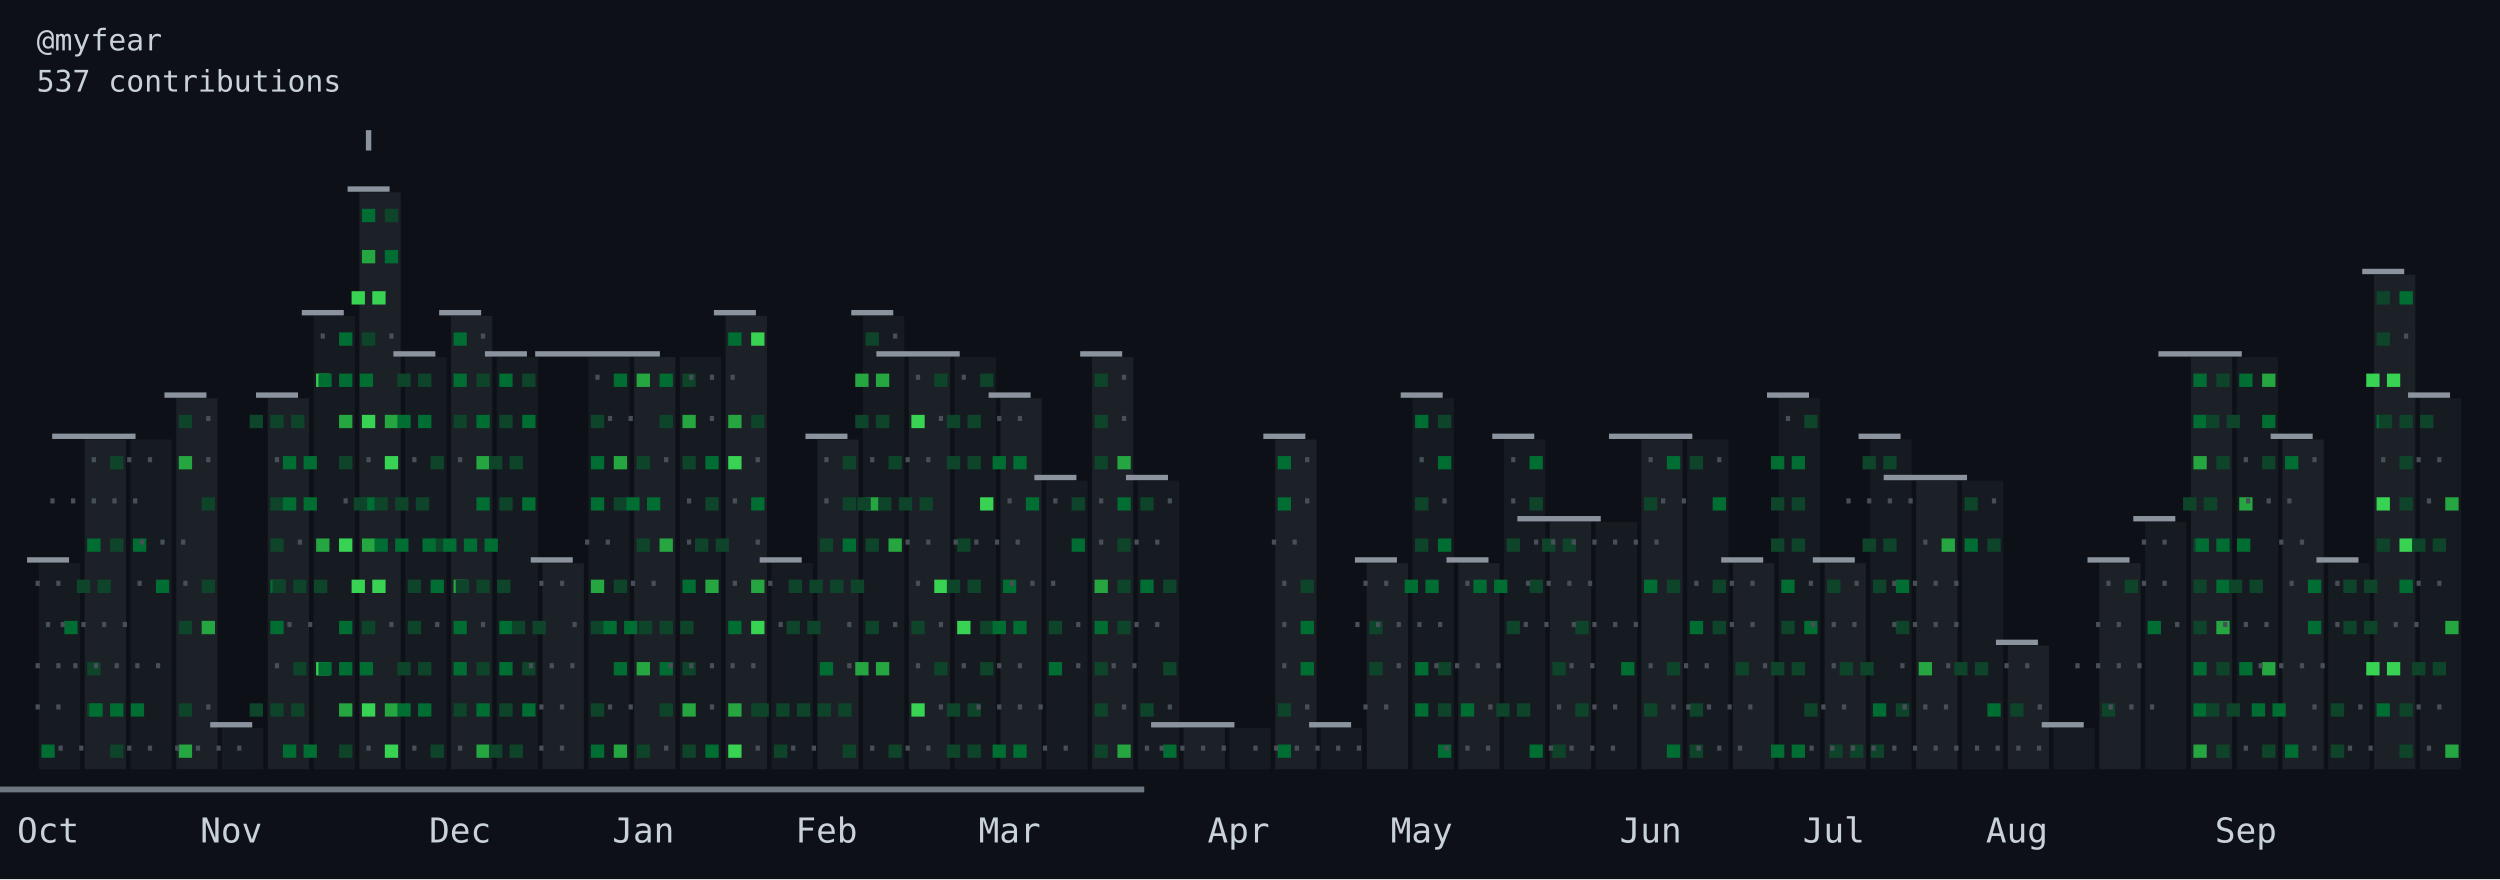
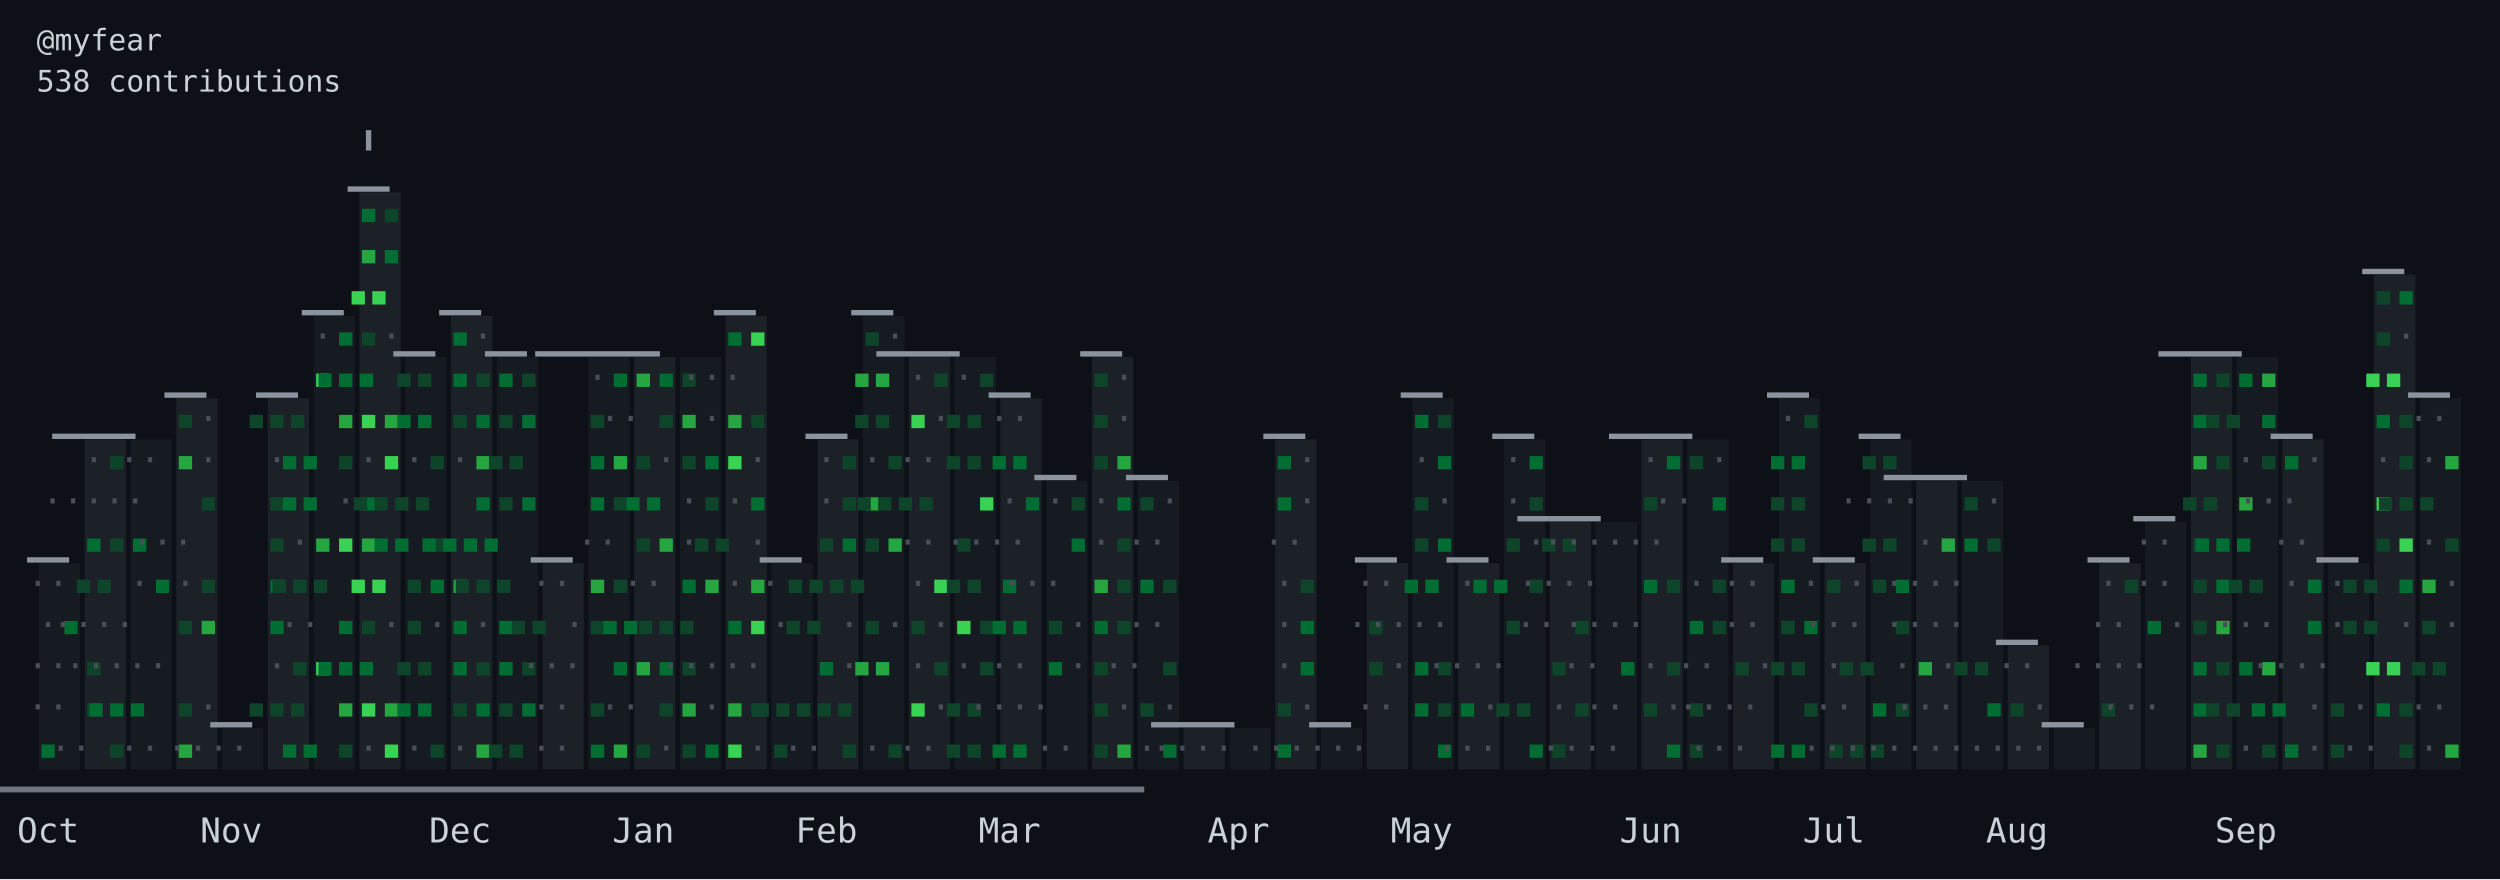
<svg xmlns="http://www.w3.org/2000/svg" width="1092" height="384" viewBox="0 0 1092 384" role="img" aria-labelledby="title desc">
  <rect width="100%" height="100%" fill="#0d1117" />
  <g font-family="ui-monospace, 'SF Mono', Menlo, Consolas, 'DejaVu Sans Mono', monospace" font-size="13" fill="#c9d1d9">
    <text x="16" y="22">@myfear</text>
-     <text x="16" y="40">537 contributions</text>
+     <text x="16" y="40">538 contributions</text>
  </g>
  <rect x="157" y="84" width="18" height="252" fill="#1c2128" />
  <rect x="1037" y="120" width="18" height="216" fill="#1c2128" />
  <rect x="137" y="138" width="18" height="198" fill="#161b22" />
  <rect x="197" y="138" width="18" height="198" fill="#1c2128" />
  <rect x="317" y="138" width="18" height="198" fill="#1c2128" />
  <rect x="377" y="138" width="18" height="198" fill="#161b22" />
  <rect x="177" y="156" width="18" height="180" fill="#161b22" />
  <rect x="217" y="156" width="18" height="180" fill="#161b22" />
  <rect x="257" y="156" width="18" height="180" fill="#161b22" />
  <rect x="277" y="156" width="18" height="180" fill="#1c2128" />
  <rect x="297" y="156" width="18" height="180" fill="#161b22" />
  <rect x="397" y="156" width="18" height="180" fill="#1c2128" />
  <rect x="417" y="156" width="18" height="180" fill="#161b22" />
  <rect x="477" y="156" width="18" height="180" fill="#1c2128" />
  <rect x="957" y="156" width="18" height="180" fill="#1c2128" />
  <rect x="977" y="156" width="18" height="180" fill="#161b22" />
  <rect x="77" y="174" width="18" height="162" fill="#1c2128" />
  <rect x="117" y="174" width="18" height="162" fill="#1c2128" />
  <rect x="437" y="174" width="18" height="162" fill="#1c2128" />
  <rect x="617" y="174" width="18" height="162" fill="#161b22" />
  <rect x="777" y="174" width="18" height="162" fill="#161b22" />
  <rect x="1057" y="174" width="18" height="162" fill="#161b22" />
  <rect x="37" y="192" width="18" height="144" fill="#1c2128" />
  <rect x="57" y="192" width="18" height="144" fill="#161b22" />
  <rect x="357" y="192" width="18" height="144" fill="#1c2128" />
  <rect x="557" y="192" width="18" height="144" fill="#1c2128" />
  <rect x="657" y="192" width="18" height="144" fill="#161b22" />
  <rect x="717" y="192" width="18" height="144" fill="#1c2128" />
  <rect x="737" y="192" width="18" height="144" fill="#161b22" />
  <rect x="817" y="192" width="18" height="144" fill="#161b22" />
  <rect x="997" y="192" width="18" height="144" fill="#1c2128" />
  <rect x="457" y="210" width="18" height="126" fill="#161b22" />
  <rect x="497" y="210" width="18" height="126" fill="#161b22" />
  <rect x="837" y="210" width="18" height="126" fill="#1c2128" />
  <rect x="857" y="210" width="18" height="126" fill="#161b22" />
  <rect x="677" y="228" width="18" height="108" fill="#1c2128" />
  <rect x="697" y="228" width="18" height="108" fill="#161b22" />
  <rect x="937" y="228" width="18" height="108" fill="#161b22" />
  <rect x="17" y="246" width="18" height="90" fill="#161b22" />
  <rect x="237" y="246" width="18" height="90" fill="#1c2128" />
  <rect x="337" y="246" width="18" height="90" fill="#161b22" />
  <rect x="597" y="246" width="18" height="90" fill="#1c2128" />
  <rect x="637" y="246" width="18" height="90" fill="#1c2128" />
  <rect x="757" y="246" width="18" height="90" fill="#1c2128" />
  <rect x="797" y="246" width="18" height="90" fill="#1c2128" />
  <rect x="917" y="246" width="18" height="90" fill="#1c2128" />
  <rect x="1017" y="246" width="18" height="90" fill="#161b22" />
  <rect x="877" y="282" width="18" height="54" fill="#1c2128" />
  <rect x="97" y="318" width="18" height="18" fill="#161b22" />
  <rect x="517" y="318" width="18" height="18" fill="#1c2128" />
  <rect x="537" y="318" width="18" height="18" fill="#161b22" />
  <rect x="577" y="318" width="18" height="18" fill="#161b22" />
  <rect x="897" y="318" width="18" height="18" fill="#161b22" />
  <g font-family="ui-monospace, 'SF Mono', Menlo, Consolas, 'DejaVu Sans Mono', monospace" font-size="15" text-anchor="middle">
    <text x="161" y="62" fill="#8b949e">╻</text>
    <text x="161 171" y="80" fill="#8b949e">▁▁</text>
    <text x="161" y="98" fill="#006d32">▪</text>
    <text x="171" y="98" fill="#0e4429">▪</text>
    <text x="161" y="116" fill="#26a641">▪</text>
    <text x="171" y="116" fill="#006d32">▪</text>
    <text x="1041 1051" y="116" fill="#8b949e">▁▁</text>
    <text x="141 151" y="134" fill="#8b949e">▁▁</text>
    <text x="161 171" y="134" fill="#39d353">▪▪</text>
    <text x="201 211" y="134" fill="#8b949e">▁▁</text>
    <text x="321 331" y="134" fill="#8b949e">▁▁</text>
    <text x="381 391" y="134" fill="#8b949e">▁▁</text>
    <text x="1041" y="134" fill="#0e4429">▪</text>
    <text x="1051" y="134" fill="#006d32">▪</text>
    <text x="141" y="152" fill="#484f58">·</text>
    <text x="151" y="152" fill="#006d32">▪</text>
    <text x="161" y="152" fill="#0e4429">▪</text>
    <text x="171" y="152" fill="#484f58">·</text>
    <text x="181 191" y="152" fill="#8b949e">▁▁</text>
    <text x="201" y="152" fill="#006d32">▪</text>
    <text x="211" y="152" fill="#484f58">·</text>
    <text x="221 231" y="152" fill="#8b949e">▁▁</text>
    <text x="261 271 281 291 301 311" y="152" fill="#8b949e">▁▁▁▁▁▁</text>
    <text x="321" y="152" fill="#006d32">▪</text>
    <text x="331" y="152" fill="#39d353">▪</text>
    <text x="381" y="152" fill="#0e4429">▪</text>
    <text x="391" y="152" fill="#484f58">·</text>
    <text x="401 411 421 431" y="152" fill="#8b949e">▁▁▁▁</text>
    <text x="481 491" y="152" fill="#8b949e">▁▁</text>
    <text x="961 971 981 991" y="152" fill="#8b949e">▁▁▁▁</text>
    <text x="1041" y="152" fill="#0e4429">▪</text>
    <text x="1051" y="152" fill="#484f58">·</text>
    <text x="81 91" y="170" fill="#8b949e">▁▁</text>
    <text x="121 131" y="170" fill="#8b949e">▁▁</text>
    <text x="141" y="170" fill="#39d353">▪</text>
    <text x="151 161 171" y="170" fill="#006d32">▪▪▪</text>
    <text x="181 191" y="170" fill="#0e4429">▪▪</text>
    <text x="201" y="170" fill="#006d32">▪</text>
    <text x="211" y="170" fill="#0e4429">▪</text>
    <text x="221" y="170" fill="#006d32">▪</text>
    <text x="231" y="170" fill="#0e4429">▪</text>
    <text x="261" y="170" fill="#484f58">·</text>
    <text x="271" y="170" fill="#006d32">▪</text>
    <text x="281" y="170" fill="#26a641">▪</text>
    <text x="291" y="170" fill="#006d32">▪</text>
    <text x="301" y="170" fill="#0e4429">▪</text>
    <text x="311 321 331" y="170" fill="#484f58">···</text>
    <text x="381 391" y="170" fill="#26a641">▪▪</text>
    <text x="401" y="170" fill="#484f58">·</text>
    <text x="411" y="170" fill="#0e4429">▪</text>
    <text x="421" y="170" fill="#484f58">·</text>
    <text x="431" y="170" fill="#0e4429">▪</text>
    <text x="441 451" y="170" fill="#8b949e">▁▁</text>
    <text x="481" y="170" fill="#0e4429">▪</text>
    <text x="491" y="170" fill="#484f58">·</text>
    <text x="621 631" y="170" fill="#8b949e">▁▁</text>
    <text x="781 791" y="170" fill="#8b949e">▁▁</text>
    <text x="961" y="170" fill="#006d32">▪</text>
    <text x="971" y="170" fill="#0e4429">▪</text>
    <text x="981" y="170" fill="#006d32">▪</text>
    <text x="991" y="170" fill="#26a641">▪</text>
    <text x="1041 1051" y="170" fill="#39d353">▪▪</text>
    <text x="1061 1071" y="170" fill="#8b949e">▁▁</text>
    <text x="41 51 61 71" y="188" fill="#8b949e">▁▁▁▁</text>
    <text x="81" y="188" fill="#0e4429">▪</text>
    <text x="91" y="188" fill="#484f58">·</text>
    <text x="121 131 141" y="188" fill="#0e4429">▪▪▪</text>
    <text x="151" y="188" fill="#26a641">▪</text>
    <text x="161" y="188" fill="#39d353">▪</text>
    <text x="171" y="188" fill="#26a641">▪</text>
    <text x="181 191" y="188" fill="#006d32">▪▪</text>
    <text x="201" y="188" fill="#0e4429">▪</text>
    <text x="211" y="188" fill="#006d32">▪</text>
    <text x="221" y="188" fill="#0e4429">▪</text>
    <text x="231" y="188" fill="#006d32">▪</text>
    <text x="261" y="188" fill="#0e4429">▪</text>
    <text x="271 281" y="188" fill="#484f58">··</text>
    <text x="291" y="188" fill="#0e4429">▪</text>
    <text x="301" y="188" fill="#26a641">▪</text>
    <text x="311" y="188" fill="#484f58">·</text>
    <text x="321" y="188" fill="#26a641">▪</text>
    <text x="331" y="188" fill="#0e4429">▪</text>
    <text x="361 371" y="188" fill="#8b949e">▁▁</text>
    <text x="381 391" y="188" fill="#0e4429">▪▪</text>
    <text x="401" y="188" fill="#39d353">▪</text>
    <text x="411" y="188" fill="#484f58">·</text>
    <text x="421 431" y="188" fill="#0e4429">▪▪</text>
    <text x="441 451" y="188" fill="#484f58">··</text>
    <text x="481" y="188" fill="#0e4429">▪</text>
    <text x="491" y="188" fill="#484f58">·</text>
    <text x="561 571" y="188" fill="#8b949e">▁▁</text>
    <text x="621" y="188" fill="#006d32">▪</text>
    <text x="631" y="188" fill="#0e4429">▪</text>
    <text x="661 671" y="188" fill="#8b949e">▁▁</text>
    <text x="721 731 741 751" y="188" fill="#8b949e">▁▁▁▁</text>
    <text x="781" y="188" fill="#484f58">·</text>
    <text x="791" y="188" fill="#0e4429">▪</text>
    <text x="821 831" y="188" fill="#8b949e">▁▁</text>
    <text x="961" y="188" fill="#006d32">▪</text>
    <text x="971 981" y="188" fill="#0e4429">▪▪</text>
    <text x="991" y="188" fill="#006d32">▪</text>
    <text x="1001 1011" y="188" fill="#8b949e">▁▁</text>
    <text x="1041" y="188" fill="#006d32">▪</text>
-     <text x="1051 1061 1071" y="188" fill="#0e4429">▪▪▪</text>
+     <text x="1051" y="188" fill="#0e4429">▪</text>
+     <text x="1061 1071" y="188" fill="#484f58">··</text>
    <text x="41" y="206" fill="#484f58">·</text>
    <text x="51" y="206" fill="#0e4429">▪</text>
    <text x="61 71" y="206" fill="#484f58">··</text>
    <text x="81" y="206" fill="#26a641">▪</text>
    <text x="91" y="206" fill="#484f58">·</text>
    <text x="121" y="206" fill="#484f58">·</text>
    <text x="131 141" y="206" fill="#006d32">▪▪</text>
    <text x="151" y="206" fill="#0e4429">▪</text>
    <text x="161" y="206" fill="#484f58">·</text>
    <text x="171" y="206" fill="#39d353">▪</text>
    <text x="181" y="206" fill="#484f58">·</text>
    <text x="191" y="206" fill="#0e4429">▪</text>
    <text x="201" y="206" fill="#484f58">·</text>
    <text x="211" y="206" fill="#26a641">▪</text>
    <text x="221 231" y="206" fill="#0e4429">▪▪</text>
    <text x="261" y="206" fill="#006d32">▪</text>
    <text x="271" y="206" fill="#26a641">▪</text>
    <text x="281" y="206" fill="#0e4429">▪</text>
    <text x="291" y="206" fill="#484f58">·</text>
    <text x="301" y="206" fill="#0e4429">▪</text>
    <text x="311" y="206" fill="#006d32">▪</text>
    <text x="321" y="206" fill="#39d353">▪</text>
    <text x="331" y="206" fill="#484f58">·</text>
    <text x="361" y="206" fill="#484f58">·</text>
    <text x="371" y="206" fill="#0e4429">▪</text>
    <text x="381" y="206" fill="#484f58">·</text>
    <text x="391" y="206" fill="#0e4429">▪</text>
    <text x="401 411" y="206" fill="#484f58">··</text>
    <text x="421 431" y="206" fill="#0e4429">▪▪</text>
    <text x="441 451" y="206" fill="#006d32">▪▪</text>
    <text x="461 471" y="206" fill="#8b949e">▁▁</text>
    <text x="481" y="206" fill="#0e4429">▪</text>
    <text x="491" y="206" fill="#26a641">▪</text>
    <text x="501 511" y="206" fill="#8b949e">▁▁</text>
    <text x="561" y="206" fill="#006d32">▪</text>
    <text x="571" y="206" fill="#484f58">·</text>
    <text x="621" y="206" fill="#484f58">·</text>
    <text x="631" y="206" fill="#006d32">▪</text>
    <text x="661" y="206" fill="#484f58">·</text>
    <text x="671" y="206" fill="#006d32">▪</text>
    <text x="721" y="206" fill="#484f58">·</text>
    <text x="731" y="206" fill="#006d32">▪</text>
    <text x="741" y="206" fill="#0e4429">▪</text>
    <text x="751" y="206" fill="#484f58">·</text>
    <text x="781 791" y="206" fill="#006d32">▪▪</text>
    <text x="821 831" y="206" fill="#0e4429">▪▪</text>
    <text x="841 851 861 871" y="206" fill="#8b949e">▁▁▁▁</text>
    <text x="961" y="206" fill="#26a641">▪</text>
    <text x="971" y="206" fill="#0e4429">▪</text>
    <text x="981" y="206" fill="#484f58">·</text>
    <text x="991" y="206" fill="#0e4429">▪</text>
    <text x="1001" y="206" fill="#006d32">▪</text>
    <text x="1011" y="206" fill="#484f58">·</text>
    <text x="1041" y="206" fill="#484f58">·</text>
    <text x="1051" y="206" fill="#0e4429">▪</text>
-     <text x="1061 1071" y="206" fill="#484f58">··</text>
+     <text x="1061" y="206" fill="#484f58">·</text>
+     <text x="1071" y="206" fill="#26a641">▪</text>
    <text x="41 51 61 71 81" y="224" fill="#484f58">·····</text>
    <text x="91" y="224" fill="#0e4429">▪</text>
    <text x="121" y="224" fill="#0e4429">▪</text>
    <text x="131 141" y="224" fill="#006d32">▪▪</text>
    <text x="151" y="224" fill="#484f58">·</text>
    <text x="161" y="224" fill="#006d32">▪</text>
    <text x="171 181 191 201" y="224" fill="#0e4429">▪▪▪▪</text>
    <text x="211" y="224" fill="#006d32">▪</text>
    <text x="221" y="224" fill="#0e4429">▪</text>
    <text x="231" y="224" fill="#006d32">▪</text>
    <text x="261" y="224" fill="#006d32">▪</text>
    <text x="271" y="224" fill="#0e4429">▪</text>
    <text x="281 291" y="224" fill="#006d32">▪▪</text>
    <text x="301" y="224" fill="#484f58">·</text>
    <text x="311" y="224" fill="#0e4429">▪</text>
    <text x="321" y="224" fill="#484f58">·</text>
    <text x="331" y="224" fill="#006d32">▪</text>
    <text x="361" y="224" fill="#484f58">·</text>
    <text x="371" y="224" fill="#0e4429">▪</text>
    <text x="381" y="224" fill="#26a641">▪</text>
    <text x="391 401 411 421" y="224" fill="#0e4429">▪▪▪▪</text>
    <text x="431" y="224" fill="#39d353">▪</text>
    <text x="441" y="224" fill="#484f58">·</text>
    <text x="451" y="224" fill="#006d32">▪</text>
    <text x="461" y="224" fill="#484f58">·</text>
    <text x="471" y="224" fill="#0e4429">▪</text>
    <text x="481" y="224" fill="#484f58">·</text>
    <text x="491" y="224" fill="#006d32">▪</text>
    <text x="501" y="224" fill="#0e4429">▪</text>
    <text x="511" y="224" fill="#484f58">·</text>
    <text x="561" y="224" fill="#006d32">▪</text>
    <text x="571" y="224" fill="#484f58">·</text>
    <text x="621" y="224" fill="#0e4429">▪</text>
    <text x="631" y="224" fill="#484f58">·</text>
    <text x="661" y="224" fill="#484f58">·</text>
    <text x="671" y="224" fill="#0e4429">▪</text>
    <text x="681 691 701 711" y="224" fill="#8b949e">▁▁▁▁</text>
    <text x="721" y="224" fill="#0e4429">▪</text>
    <text x="731 741" y="224" fill="#484f58">··</text>
    <text x="751" y="224" fill="#006d32">▪</text>
    <text x="781 791" y="224" fill="#0e4429">▪▪</text>
    <text x="821 831 841 851" y="224" fill="#484f58">····</text>
    <text x="861" y="224" fill="#0e4429">▪</text>
    <text x="871" y="224" fill="#484f58">·</text>
    <text x="941 951" y="224" fill="#8b949e">▁▁</text>
    <text x="961 971" y="224" fill="#0e4429">▪▪</text>
    <text x="981" y="224" fill="#26a641">▪</text>
    <text x="991 1001 1011" y="224" fill="#484f58">···</text>
    <text x="1041" y="224" fill="#39d353">▪</text>
-     <text x="1051" y="224" fill="#0e4429">▪</text>
-     <text x="1061" y="224" fill="#484f58">·</text>
-     <text x="1071" y="224" fill="#26a641">▪</text>
+     <text x="1051 1061 1071" y="224" fill="#0e4429">▪▪▪</text>
    <text x="21 31" y="242" fill="#8b949e">▁▁</text>
    <text x="41" y="242" fill="#006d32">▪</text>
    <text x="51" y="242" fill="#0e4429">▪</text>
    <text x="61" y="242" fill="#006d32">▪</text>
    <text x="71 81 91" y="242" fill="#484f58">···</text>
    <text x="121" y="242" fill="#0e4429">▪</text>
    <text x="131" y="242" fill="#484f58">·</text>
    <text x="141" y="242" fill="#26a641">▪</text>
    <text x="151" y="242" fill="#39d353">▪</text>
    <text x="161" y="242" fill="#26a641">▪</text>
    <text x="171 181" y="242" fill="#006d32">▪▪</text>
    <text x="191" y="242" fill="#0e4429">▪</text>
    <text x="201 211 221 231" y="242" fill="#006d32">▪▪▪▪</text>
    <text x="241 251" y="242" fill="#8b949e">▁▁</text>
    <text x="261 271" y="242" fill="#484f58">··</text>
    <text x="281" y="242" fill="#0e4429">▪</text>
    <text x="291" y="242" fill="#26a641">▪</text>
    <text x="301" y="242" fill="#484f58">·</text>
    <text x="311 321" y="242" fill="#0e4429">▪▪</text>
    <text x="331" y="242" fill="#484f58">·</text>
    <text x="341 351" y="242" fill="#8b949e">▁▁</text>
    <text x="361" y="242" fill="#0e4429">▪</text>
    <text x="371" y="242" fill="#006d32">▪</text>
    <text x="381" y="242" fill="#0e4429">▪</text>
    <text x="391" y="242" fill="#26a641">▪</text>
    <text x="401 411" y="242" fill="#484f58">··</text>
    <text x="421" y="242" fill="#0e4429">▪</text>
    <text x="431 441 451 461" y="242" fill="#484f58">····</text>
    <text x="471" y="242" fill="#006d32">▪</text>
    <text x="481" y="242" fill="#484f58">·</text>
    <text x="491" y="242" fill="#0e4429">▪</text>
    <text x="501 511" y="242" fill="#484f58">··</text>
    <text x="561 571" y="242" fill="#484f58">··</text>
    <text x="601 611" y="242" fill="#8b949e">▁▁</text>
    <text x="621" y="242" fill="#0e4429">▪</text>
    <text x="631" y="242" fill="#006d32">▪</text>
    <text x="641 651" y="242" fill="#8b949e">▁▁</text>
    <text x="661" y="242" fill="#0e4429">▪</text>
    <text x="671" y="242" fill="#484f58">·</text>
    <text x="681 691" y="242" fill="#0e4429">▪▪</text>
    <text x="701 711 721 731 741 751" y="242" fill="#484f58">······</text>
    <text x="761 771" y="242" fill="#8b949e">▁▁</text>
    <text x="781 791" y="242" fill="#0e4429">▪▪</text>
    <text x="801 811" y="242" fill="#8b949e">▁▁</text>
    <text x="821 831" y="242" fill="#0e4429">▪▪</text>
    <text x="841" y="242" fill="#484f58">·</text>
    <text x="851" y="242" fill="#26a641">▪</text>
    <text x="861" y="242" fill="#006d32">▪</text>
    <text x="871" y="242" fill="#0e4429">▪</text>
    <text x="921 931" y="242" fill="#8b949e">▁▁</text>
    <text x="941 951" y="242" fill="#484f58">··</text>
    <text x="961" y="242" fill="#0e4429">▪</text>
    <text x="971 981 991" y="242" fill="#006d32">▪▪▪</text>
    <text x="1001 1011" y="242" fill="#484f58">··</text>
    <text x="1021 1031" y="242" fill="#8b949e">▁▁</text>
    <text x="1041" y="242" fill="#0e4429">▪</text>
    <text x="1051" y="242" fill="#39d353">▪</text>
-     <text x="1061 1071" y="242" fill="#0e4429">▪▪</text>
+     <text x="1061" y="242" fill="#484f58">·</text>
+     <text x="1071" y="242" fill="#0e4429">▪</text>
    <text x="21 31" y="260" fill="#484f58">··</text>
    <text x="41 51" y="260" fill="#0e4429">▪▪</text>
    <text x="61" y="260" fill="#484f58">·</text>
    <text x="71" y="260" fill="#006d32">▪</text>
    <text x="81" y="260" fill="#484f58">·</text>
    <text x="91" y="260" fill="#0e4429">▪</text>
    <text x="121" y="260" fill="#006d32">▪</text>
    <text x="131 141 151" y="260" fill="#0e4429">▪▪▪</text>
    <text x="161 171" y="260" fill="#39d353">▪▪</text>
    <text x="181" y="260" fill="#0e4429">▪</text>
    <text x="191" y="260" fill="#006d32">▪</text>
    <text x="201" y="260" fill="#26a641">▪</text>
    <text x="211 221 231" y="260" fill="#0e4429">▪▪▪</text>
    <text x="241 251" y="260" fill="#484f58">··</text>
    <text x="261" y="260" fill="#26a641">▪</text>
    <text x="271" y="260" fill="#0e4429">▪</text>
    <text x="281 291" y="260" fill="#484f58">··</text>
    <text x="301" y="260" fill="#006d32">▪</text>
    <text x="311" y="260" fill="#26a641">▪</text>
    <text x="321" y="260" fill="#484f58">·</text>
    <text x="331" y="260" fill="#26a641">▪</text>
    <text x="341 351" y="260" fill="#484f58">··</text>
    <text x="361 371 381 391" y="260" fill="#0e4429">▪▪▪▪</text>
    <text x="401" y="260" fill="#484f58">·</text>
    <text x="411" y="260" fill="#39d353">▪</text>
    <text x="421 431" y="260" fill="#0e4429">▪▪</text>
    <text x="441" y="260" fill="#006d32">▪</text>
    <text x="451 461 471" y="260" fill="#484f58">···</text>
    <text x="481" y="260" fill="#26a641">▪</text>
    <text x="491" y="260" fill="#0e4429">▪</text>
    <text x="501" y="260" fill="#006d32">▪</text>
    <text x="511" y="260" fill="#0e4429">▪</text>
    <text x="561" y="260" fill="#484f58">·</text>
    <text x="571" y="260" fill="#0e4429">▪</text>
    <text x="601 611" y="260" fill="#484f58">··</text>
    <text x="621 631" y="260" fill="#006d32">▪▪</text>
    <text x="641" y="260" fill="#484f58">·</text>
    <text x="651 661" y="260" fill="#006d32">▪▪</text>
    <text x="671" y="260" fill="#0e4429">▪</text>
    <text x="681 691 701 711" y="260" fill="#484f58">····</text>
    <text x="721" y="260" fill="#006d32">▪</text>
    <text x="731" y="260" fill="#0e4429">▪</text>
    <text x="741" y="260" fill="#484f58">·</text>
    <text x="751" y="260" fill="#0e4429">▪</text>
    <text x="761 771" y="260" fill="#484f58">··</text>
    <text x="781" y="260" fill="#006d32">▪</text>
    <text x="791" y="260" fill="#484f58">·</text>
    <text x="801" y="260" fill="#0e4429">▪</text>
    <text x="811" y="260" fill="#484f58">·</text>
    <text x="821" y="260" fill="#0e4429">▪</text>
    <text x="831" y="260" fill="#006d32">▪</text>
    <text x="841 851 861 871" y="260" fill="#484f58">····</text>
    <text x="921" y="260" fill="#484f58">·</text>
    <text x="931" y="260" fill="#0e4429">▪</text>
    <text x="941 951" y="260" fill="#484f58">··</text>
    <text x="961" y="260" fill="#0e4429">▪</text>
    <text x="971" y="260" fill="#006d32">▪</text>
    <text x="981 991" y="260" fill="#0e4429">▪▪</text>
    <text x="1001" y="260" fill="#484f58">·</text>
    <text x="1011" y="260" fill="#006d32">▪</text>
    <text x="1021" y="260" fill="#484f58">·</text>
    <text x="1031 1041" y="260" fill="#0e4429">▪▪</text>
    <text x="1051" y="260" fill="#006d32">▪</text>
-     <text x="1061 1071" y="260" fill="#484f58">··</text>
+     <text x="1061" y="260" fill="#26a641">▪</text>
+     <text x="1071" y="260" fill="#484f58">·</text>
    <text x="21" y="278" fill="#484f58">·</text>
    <text x="31" y="278" fill="#006d32">▪</text>
    <text x="41 51 61 71" y="278" fill="#484f58">····</text>
    <text x="81" y="278" fill="#0e4429">▪</text>
    <text x="91" y="278" fill="#26a641">▪</text>
    <text x="121" y="278" fill="#006d32">▪</text>
    <text x="131 141" y="278" fill="#484f58">··</text>
    <text x="151" y="278" fill="#006d32">▪</text>
    <text x="161" y="278" fill="#0e4429">▪</text>
    <text x="171" y="278" fill="#484f58">·</text>
    <text x="181" y="278" fill="#0e4429">▪</text>
    <text x="191" y="278" fill="#484f58">·</text>
    <text x="201" y="278" fill="#006d32">▪</text>
    <text x="211" y="278" fill="#484f58">·</text>
    <text x="221" y="278" fill="#006d32">▪</text>
    <text x="231 241" y="278" fill="#0e4429">▪▪</text>
    <text x="251" y="278" fill="#484f58">·</text>
    <text x="261" y="278" fill="#0e4429">▪</text>
    <text x="271 281" y="278" fill="#006d32">▪▪</text>
    <text x="291 301 311" y="278" fill="#0e4429">▪▪▪</text>
    <text x="321" y="278" fill="#006d32">▪</text>
    <text x="331" y="278" fill="#39d353">▪</text>
    <text x="341" y="278" fill="#484f58">·</text>
    <text x="351 361" y="278" fill="#0e4429">▪▪</text>
    <text x="371" y="278" fill="#484f58">·</text>
    <text x="381" y="278" fill="#0e4429">▪</text>
    <text x="391" y="278" fill="#484f58">·</text>
    <text x="401" y="278" fill="#0e4429">▪</text>
    <text x="411" y="278" fill="#484f58">·</text>
    <text x="421" y="278" fill="#39d353">▪</text>
    <text x="431" y="278" fill="#0e4429">▪</text>
    <text x="441 451" y="278" fill="#006d32">▪▪</text>
    <text x="461" y="278" fill="#0e4429">▪</text>
    <text x="471" y="278" fill="#484f58">·</text>
    <text x="481" y="278" fill="#006d32">▪</text>
    <text x="491" y="278" fill="#0e4429">▪</text>
    <text x="501 511" y="278" fill="#484f58">··</text>
    <text x="561" y="278" fill="#484f58">·</text>
    <text x="571" y="278" fill="#006d32">▪</text>
    <text x="601" y="278" fill="#0e4429">▪</text>
    <text x="611 621 631 641 651" y="278" fill="#484f58">·····</text>
    <text x="661" y="278" fill="#0e4429">▪</text>
    <text x="671 681" y="278" fill="#484f58">··</text>
    <text x="691" y="278" fill="#0e4429">▪</text>
    <text x="701 711 721 731" y="278" fill="#484f58">····</text>
    <text x="741" y="278" fill="#006d32">▪</text>
    <text x="751" y="278" fill="#0e4429">▪</text>
    <text x="761 771" y="278" fill="#484f58">··</text>
    <text x="781" y="278" fill="#0e4429">▪</text>
    <text x="791" y="278" fill="#006d32">▪</text>
    <text x="801 811 821" y="278" fill="#484f58">···</text>
    <text x="831" y="278" fill="#0e4429">▪</text>
    <text x="841 851 861 871" y="278" fill="#484f58">····</text>
    <text x="881 891" y="278" fill="#8b949e">▁▁</text>
    <text x="921 931" y="278" fill="#484f58">··</text>
    <text x="941" y="278" fill="#006d32">▪</text>
    <text x="951" y="278" fill="#484f58">·</text>
    <text x="961" y="278" fill="#0e4429">▪</text>
    <text x="971" y="278" fill="#26a641">▪</text>
    <text x="981 991 1001" y="278" fill="#484f58">···</text>
    <text x="1011" y="278" fill="#006d32">▪</text>
    <text x="1021" y="278" fill="#484f58">·</text>
    <text x="1031 1041" y="278" fill="#0e4429">▪▪</text>
-     <text x="1051 1061" y="278" fill="#484f58">··</text>
-     <text x="1071" y="278" fill="#26a641">▪</text>
+     <text x="1051" y="278" fill="#484f58">·</text>
+     <text x="1061" y="278" fill="#0e4429">▪</text>
+     <text x="1071" y="278" fill="#484f58">·</text>
    <text x="21 31" y="296" fill="#484f58">··</text>
    <text x="41" y="296" fill="#0e4429">▪</text>
    <text x="51 61 71 81 91" y="296" fill="#484f58">·····</text>
    <text x="121" y="296" fill="#484f58">·</text>
    <text x="131" y="296" fill="#0e4429">▪</text>
    <text x="141" y="296" fill="#39d353">▪</text>
    <text x="151 161 171" y="296" fill="#006d32">▪▪▪</text>
    <text x="181 191" y="296" fill="#0e4429">▪▪</text>
    <text x="201" y="296" fill="#006d32">▪</text>
    <text x="211" y="296" fill="#0e4429">▪</text>
    <text x="221" y="296" fill="#006d32">▪</text>
    <text x="231" y="296" fill="#0e4429">▪</text>
    <text x="241 251 261" y="296" fill="#484f58">···</text>
    <text x="271" y="296" fill="#006d32">▪</text>
    <text x="281" y="296" fill="#26a641">▪</text>
    <text x="291" y="296" fill="#006d32">▪</text>
    <text x="301" y="296" fill="#0e4429">▪</text>
    <text x="311 321 331 341 351" y="296" fill="#484f58">·····</text>
    <text x="361" y="296" fill="#006d32">▪</text>
    <text x="371" y="296" fill="#484f58">·</text>
    <text x="381 391" y="296" fill="#26a641">▪▪</text>
    <text x="401" y="296" fill="#484f58">·</text>
    <text x="411" y="296" fill="#0e4429">▪</text>
    <text x="421" y="296" fill="#484f58">·</text>
    <text x="431" y="296" fill="#0e4429">▪</text>
    <text x="441 451" y="296" fill="#484f58">··</text>
    <text x="461" y="296" fill="#006d32">▪</text>
    <text x="471" y="296" fill="#484f58">·</text>
    <text x="481" y="296" fill="#0e4429">▪</text>
    <text x="491 501" y="296" fill="#484f58">··</text>
    <text x="511" y="296" fill="#0e4429">▪</text>
    <text x="561" y="296" fill="#484f58">·</text>
    <text x="571" y="296" fill="#006d32">▪</text>
    <text x="601" y="296" fill="#0e4429">▪</text>
    <text x="611" y="296" fill="#484f58">·</text>
    <text x="621" y="296" fill="#006d32">▪</text>
    <text x="631" y="296" fill="#0e4429">▪</text>
    <text x="641 651 661 671" y="296" fill="#484f58">····</text>
    <text x="681" y="296" fill="#0e4429">▪</text>
    <text x="691 701" y="296" fill="#484f58">··</text>
    <text x="711" y="296" fill="#006d32">▪</text>
    <text x="721" y="296" fill="#484f58">·</text>
    <text x="731" y="296" fill="#0e4429">▪</text>
    <text x="741 751" y="296" fill="#484f58">··</text>
    <text x="761" y="296" fill="#0e4429">▪</text>
    <text x="771" y="296" fill="#484f58">·</text>
    <text x="781 791" y="296" fill="#0e4429">▪▪</text>
    <text x="801" y="296" fill="#484f58">·</text>
    <text x="811 821" y="296" fill="#0e4429">▪▪</text>
    <text x="831" y="296" fill="#484f58">·</text>
    <text x="841" y="296" fill="#26a641">▪</text>
    <text x="851" y="296" fill="#484f58">·</text>
    <text x="861 871" y="296" fill="#0e4429">▪▪</text>
    <text x="881 891" y="296" fill="#484f58">··</text>
    <text x="921 931 941 951" y="296" fill="#484f58">····</text>
    <text x="961" y="296" fill="#006d32">▪</text>
    <text x="971" y="296" fill="#0e4429">▪</text>
    <text x="981" y="296" fill="#006d32">▪</text>
    <text x="991" y="296" fill="#26a641">▪</text>
    <text x="1001 1011 1021 1031" y="296" fill="#484f58">····</text>
    <text x="1041 1051" y="296" fill="#39d353">▪▪</text>
    <text x="1061 1071" y="296" fill="#0e4429">▪▪</text>
    <text x="21 31" y="314" fill="#484f58">··</text>
    <text x="41" y="314" fill="#0e4429">▪</text>
    <text x="51 61 71" y="314" fill="#006d32">▪▪▪</text>
    <text x="81" y="314" fill="#0e4429">▪</text>
    <text x="91" y="314" fill="#484f58">·</text>
    <text x="101 111" y="314" fill="#8b949e">▁▁</text>
    <text x="121 131 141" y="314" fill="#0e4429">▪▪▪</text>
    <text x="151" y="314" fill="#26a641">▪</text>
    <text x="161" y="314" fill="#39d353">▪</text>
    <text x="171" y="314" fill="#26a641">▪</text>
    <text x="181 191" y="314" fill="#006d32">▪▪</text>
    <text x="201" y="314" fill="#0e4429">▪</text>
    <text x="211" y="314" fill="#006d32">▪</text>
    <text x="221" y="314" fill="#0e4429">▪</text>
    <text x="231" y="314" fill="#006d32">▪</text>
    <text x="241 251" y="314" fill="#484f58">··</text>
    <text x="261" y="314" fill="#0e4429">▪</text>
    <text x="271 281" y="314" fill="#484f58">··</text>
    <text x="291" y="314" fill="#0e4429">▪</text>
    <text x="301" y="314" fill="#26a641">▪</text>
    <text x="311" y="314" fill="#484f58">·</text>
    <text x="321" y="314" fill="#26a641">▪</text>
    <text x="331" y="314" fill="#0e4429">▪</text>
    <text x="341" y="314" fill="#484f58">·</text>
    <text x="351 361 371 381 391" y="314" fill="#0e4429">▪▪▪▪▪</text>
    <text x="401" y="314" fill="#39d353">▪</text>
    <text x="411" y="314" fill="#484f58">·</text>
    <text x="421 431" y="314" fill="#0e4429">▪▪</text>
    <text x="441 451 461 471" y="314" fill="#484f58">····</text>
    <text x="481" y="314" fill="#0e4429">▪</text>
    <text x="491" y="314" fill="#484f58">·</text>
    <text x="501" y="314" fill="#0e4429">▪</text>
    <text x="511" y="314" fill="#484f58">·</text>
    <text x="521 531 541 551" y="314" fill="#8b949e">▁▁▁▁</text>
    <text x="561" y="314" fill="#0e4429">▪</text>
    <text x="571" y="314" fill="#484f58">·</text>
    <text x="581 591" y="314" fill="#8b949e">▁▁</text>
    <text x="601 611" y="314" fill="#484f58">··</text>
    <text x="621" y="314" fill="#006d32">▪</text>
    <text x="631" y="314" fill="#0e4429">▪</text>
    <text x="641" y="314" fill="#006d32">▪</text>
    <text x="651" y="314" fill="#484f58">·</text>
    <text x="661 671" y="314" fill="#0e4429">▪▪</text>
    <text x="681" y="314" fill="#484f58">·</text>
    <text x="691" y="314" fill="#0e4429">▪</text>
    <text x="701 711" y="314" fill="#484f58">··</text>
    <text x="721" y="314" fill="#0e4429">▪</text>
    <text x="731" y="314" fill="#484f58">·</text>
    <text x="741" y="314" fill="#0e4429">▪</text>
    <text x="751 761 771 781" y="314" fill="#484f58">····</text>
    <text x="791" y="314" fill="#0e4429">▪</text>
    <text x="801 811" y="314" fill="#484f58">··</text>
    <text x="821" y="314" fill="#006d32">▪</text>
    <text x="831" y="314" fill="#0e4429">▪</text>
    <text x="841 851 861" y="314" fill="#484f58">···</text>
    <text x="871" y="314" fill="#006d32">▪</text>
    <text x="881" y="314" fill="#0e4429">▪</text>
    <text x="891" y="314" fill="#484f58">·</text>
    <text x="901 911" y="314" fill="#8b949e">▁▁</text>
    <text x="921" y="314" fill="#0e4429">▪</text>
    <text x="931 941 951" y="314" fill="#484f58">···</text>
    <text x="961" y="314" fill="#006d32">▪</text>
    <text x="971 981" y="314" fill="#0e4429">▪▪</text>
    <text x="991 1001" y="314" fill="#006d32">▪▪</text>
    <text x="1011" y="314" fill="#484f58">·</text>
    <text x="1021" y="314" fill="#0e4429">▪</text>
    <text x="1031" y="314" fill="#484f58">·</text>
    <text x="1041" y="314" fill="#006d32">▪</text>
    <text x="1051" y="314" fill="#0e4429">▪</text>
    <text x="1061 1071" y="314" fill="#484f58">··</text>
    <text x="21" y="332" fill="#006d32">▪</text>
    <text x="31 41" y="332" fill="#484f58">··</text>
    <text x="51" y="332" fill="#0e4429">▪</text>
    <text x="61 71" y="332" fill="#484f58">··</text>
    <text x="81" y="332" fill="#26a641">▪</text>
    <text x="91 101 111 121" y="332" fill="#484f58">····</text>
    <text x="131 141" y="332" fill="#006d32">▪▪</text>
    <text x="151" y="332" fill="#0e4429">▪</text>
    <text x="161" y="332" fill="#484f58">·</text>
    <text x="171" y="332" fill="#39d353">▪</text>
    <text x="181" y="332" fill="#484f58">·</text>
    <text x="191" y="332" fill="#0e4429">▪</text>
    <text x="201" y="332" fill="#484f58">·</text>
    <text x="211" y="332" fill="#26a641">▪</text>
    <text x="221 231" y="332" fill="#0e4429">▪▪</text>
    <text x="241 251" y="332" fill="#484f58">··</text>
    <text x="261" y="332" fill="#006d32">▪</text>
    <text x="271" y="332" fill="#26a641">▪</text>
    <text x="281" y="332" fill="#0e4429">▪</text>
    <text x="291" y="332" fill="#484f58">·</text>
    <text x="301" y="332" fill="#0e4429">▪</text>
    <text x="311" y="332" fill="#006d32">▪</text>
    <text x="321" y="332" fill="#39d353">▪</text>
    <text x="331" y="332" fill="#484f58">·</text>
    <text x="341" y="332" fill="#0e4429">▪</text>
    <text x="351 361" y="332" fill="#484f58">··</text>
    <text x="371" y="332" fill="#0e4429">▪</text>
    <text x="381" y="332" fill="#484f58">·</text>
    <text x="391" y="332" fill="#0e4429">▪</text>
    <text x="401 411" y="332" fill="#484f58">··</text>
    <text x="421 431" y="332" fill="#0e4429">▪▪</text>
    <text x="441 451" y="332" fill="#006d32">▪▪</text>
    <text x="461 471" y="332" fill="#484f58">··</text>
    <text x="481" y="332" fill="#0e4429">▪</text>
    <text x="491" y="332" fill="#26a641">▪</text>
    <text x="501" y="332" fill="#484f58">·</text>
    <text x="511" y="332" fill="#006d32">▪</text>
    <text x="521 531 541 551" y="332" fill="#484f58">····</text>
    <text x="561" y="332" fill="#006d32">▪</text>
    <text x="571 581 591 601 611 621" y="332" fill="#484f58">······</text>
    <text x="631" y="332" fill="#006d32">▪</text>
    <text x="641 651 661" y="332" fill="#484f58">···</text>
    <text x="671" y="332" fill="#006d32">▪</text>
    <text x="681" y="332" fill="#0e4429">▪</text>
    <text x="691 701 711 721" y="332" fill="#484f58">····</text>
    <text x="731" y="332" fill="#006d32">▪</text>
    <text x="741" y="332" fill="#0e4429">▪</text>
    <text x="751 761 771" y="332" fill="#484f58">···</text>
    <text x="781 791" y="332" fill="#006d32">▪▪</text>
    <text x="801" y="332" fill="#484f58">·</text>
    <text x="811 821 831" y="332" fill="#0e4429">▪▪▪</text>
    <text x="841 851 861 871 881 891 901 911 921 931 941 951" y="332" fill="#484f58">············</text>
    <text x="961" y="332" fill="#26a641">▪</text>
    <text x="971" y="332" fill="#0e4429">▪</text>
    <text x="981" y="332" fill="#484f58">·</text>
    <text x="991" y="332" fill="#0e4429">▪</text>
    <text x="1001" y="332" fill="#006d32">▪</text>
    <text x="1011" y="332" fill="#484f58">·</text>
    <text x="1021" y="332" fill="#0e4429">▪</text>
    <text x="1031 1041" y="332" fill="#484f58">··</text>
    <text x="1051" y="332" fill="#0e4429">▪</text>
    <text x="1061" y="332" fill="#484f58">·</text>
    <text x="1071" y="332" fill="#26a641">▪</text>
    <text x="21 31 41 51 61 71 81 91 101 111 121 131 141 151 161 171 181 191 201 211 221 231 241 251 261 271 281 291 301 311 321 331 341 351 361 371 381 391 401 411 421 431 441 451 461 471 481 491 501 511 521 531 541 551 561 571 581 591 601 611 621 631 641 651 661 671 681 691 701 711 721 731 741 751 761 771 781 791 801 811 821 831 841 851 861 871 881 891 901 911 921 931 941 951 961 971 981 991 1001 1011 1021 1031 1041 1051 1061 1071" y="350" fill="#6e7681">━━━━━━━━━━━━━━━━━━━━━━━━━━━━━━━━━━━━━━━━━━━━━━━━━━━━━━━━━━━━━━━━━━━━━━━━━━━━━━━━━━━━━━━━━━━━━━━━━━━━━━━━━━</text>
    <text x="21 31 41" y="368" fill="#c9d1d9">Oct</text>
    <text x="101 111 121" y="368" fill="#c9d1d9">Nov</text>
    <text x="201 211 221" y="368" fill="#c9d1d9">Dec</text>
    <text x="281 291 301" y="368" fill="#c9d1d9">Jan</text>
    <text x="361 371 381" y="368" fill="#c9d1d9">Feb</text>
    <text x="441 451 461" y="368" fill="#c9d1d9">Mar</text>
    <text x="541 551 561" y="368" fill="#c9d1d9">Apr</text>
    <text x="621 631 641" y="368" fill="#c9d1d9">May</text>
    <text x="721 731 741" y="368" fill="#c9d1d9">Jun</text>
    <text x="801 811 821" y="368" fill="#c9d1d9">Jul</text>
    <text x="881 891 901" y="368" fill="#c9d1d9">Aug</text>
    <text x="981 991 1001" y="368" fill="#c9d1d9">Sep</text>
  </g>
</svg>
